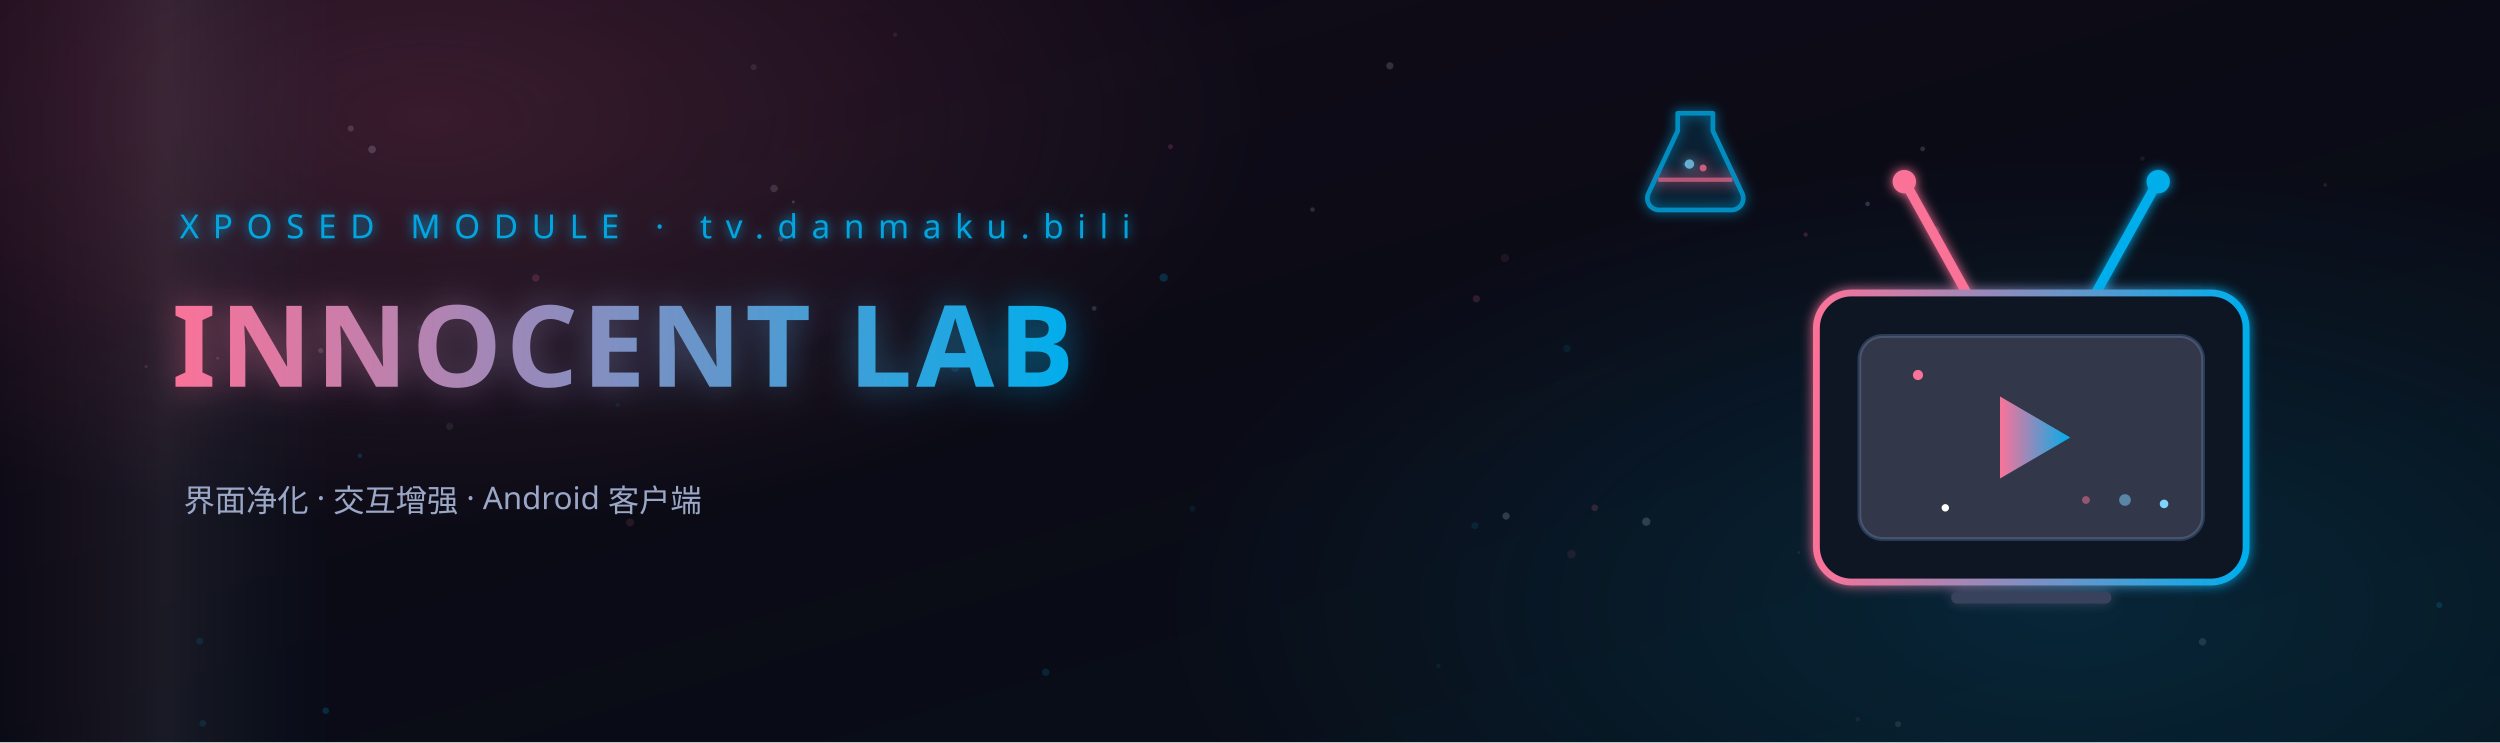
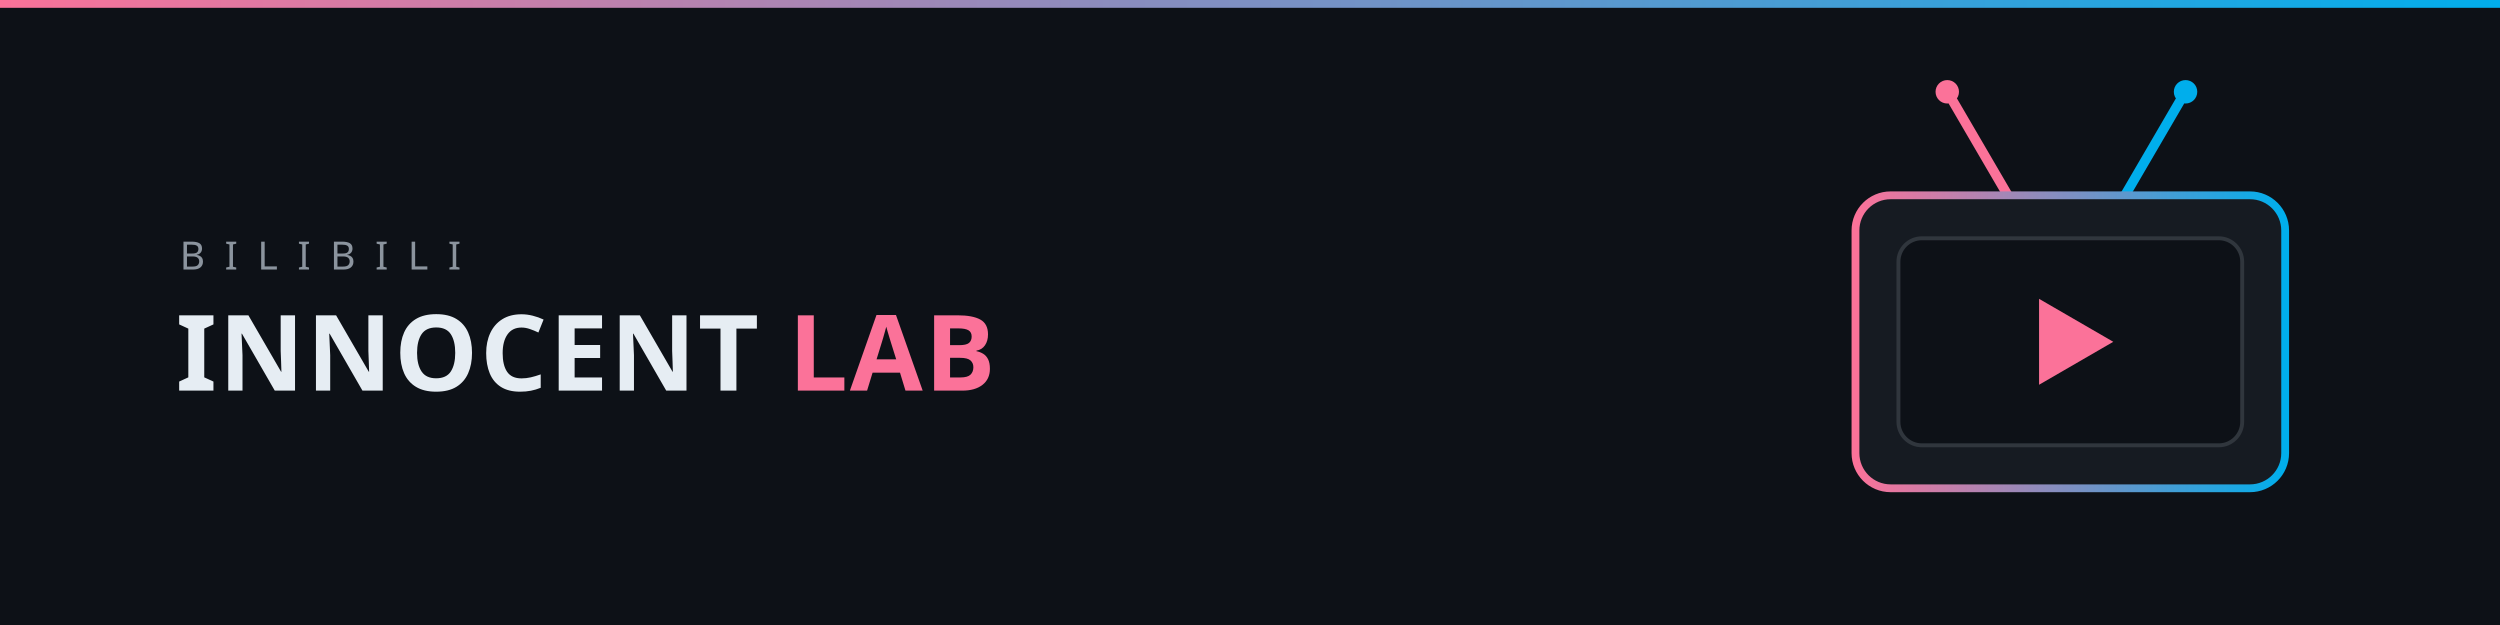
- <svg xmlns="http://www.w3.org/2000/svg" width="1280" height="380" viewBox="0 0 1280 380" role="img" aria-label="Bilibili Innocent Lab">
+ <svg xmlns="http://www.w3.org/2000/svg" width="1280" height="320" viewBox="0 0 1280 320" role="img" aria-label="Bilibili Innocent Lab">
  <defs>
-     <linearGradient id="bg" x1="0" y1="0" x2="1" y2="1">
-       <stop offset="0" stop-color="#140a18" />
-       <stop offset="0.52" stop-color="#0a0b16" />
-       <stop offset="1" stop-color="#071019" />
-     </linearGradient>
-     <radialGradient id="glowPink" cx="0.5" cy="0.5" r="0.5">
-       <stop offset="0" stop-color="#FB7299" stop-opacity="0.17" />
-       <stop offset="1" stop-color="#FB7299" stop-opacity="0" />
-     </radialGradient>
-     <radialGradient id="glowBlue" cx="0.5" cy="0.5" r="0.5">
-       <stop offset="0" stop-color="#00AEEC" stop-opacity="0.15" />
-       <stop offset="1" stop-color="#00AEEC" stop-opacity="0" />
-     </radialGradient>
-     <linearGradient id="titleGrad" x1="0" y1="0" x2="1" y2="0">
+     <linearGradient id="accent" x1="0" y1="0" x2="1" y2="0">
      <stop offset="0" stop-color="#FB7299" />
      <stop offset="1" stop-color="#00AEEC" />
    </linearGradient>
-     <linearGradient id="lineGrad" x1="0" y1="0" x2="1" y2="0">
-       <stop offset="0" stop-color="#FB7299" />
-       <stop offset="1" stop-color="#00AEEC" />
-     </linearGradient>
-     <linearGradient id="beamGrad" x1="0" y1="0" x2="1" y2="0">
-       <stop offset="0" stop-color="#FB7299" stop-opacity="0" />
-       <stop offset="0.5" stop-color="#ffffff" stop-opacity="0.5" />
-       <stop offset="1" stop-color="#00AEEC" stop-opacity="0" />
-     </linearGradient>
-     <filter id="soft" x="-40%" y="-40%" width="180%" height="180%">
-       <feGaussianBlur stdDeviation="3" result="b" />
-       <feMerge>
-         <feMergeNode in="b" />
-         <feMergeNode in="SourceGraphic" />
-       </feMerge>
-     </filter>
-     <filter id="blurOnly" x="-60%" y="-60%" width="220%" height="220%">
-       <feGaussianBlur stdDeviation="9" />
-     </filter>
  </defs>
-   <rect width="1280" height="380" fill="url(#bg)" />
-   <ellipse cx="220" cy="60" rx="430" ry="210" fill="url(#glowPink)">
-     <animate attributeName="opacity" values="0.7;1;0.7" dur="9s" repeatCount="indefinite" />
-   </ellipse>
-   <ellipse cx="1060" cy="310" rx="470" ry="230" fill="url(#glowBlue)">
-     <animate attributeName="opacity" values="1;0.68;1" dur="9s" repeatCount="indefinite" />
-   </ellipse>
-   <circle cx="770.5" cy="132.1" r="2.11" fill="#FB7299" opacity="0.09">
-     <animate attributeName="opacity" values="0.09;0.83;0.09" dur="3.06s" begin="-1.8s" repeatCount="indefinite" />
-   </circle>
-   <animateTransform attributeName="transform" type="translate" values="0 0;-20.5 14.9;0 0" dur="14.4s" repeatCount="indefinite" />
-   <circle cx="215.0" cy="167.9" r="1.53" fill="#00AEEC" opacity="0.1">
-     <animate attributeName="opacity" values="0.1;0.68;0.1" dur="6.43s" begin="-0.6s" repeatCount="indefinite" />
-   </circle>
-   <animateTransform attributeName="transform" type="translate" values="0 0;9.2 8.0;0 0" dur="9.2s" repeatCount="indefinite" />
-   <circle cx="956.2" cy="104.4" r="1.18" fill="#CFD8EA" opacity="0.19">
-     <animate attributeName="opacity" values="0.19;0.63;0.19" dur="6.4s" begin="-4.51s" repeatCount="indefinite" />
-   </circle>
-   <animateTransform attributeName="transform" type="translate" values="0 0;4.6 0.3;0 0" dur="11.8s" repeatCount="indefinite" />
-   <circle cx="977.1" cy="240.0" r="2.04" fill="#CFD8EA" opacity="0.09">
-     <animate attributeName="opacity" values="0.09;0.83;0.09" dur="2.82s" begin="-4.28s" repeatCount="indefinite" />
-   </circle>
-   <circle cx="111.4" cy="183.4" r="0.78" fill="#CFD8EA" opacity="0.14">
-     <animate attributeName="opacity" values="0.14;0.68;0.14" dur="4.87s" begin="-6.83s" repeatCount="indefinite" />
-   </circle>
-   <circle cx="74.8" cy="187.7" r="0.79" fill="#FB7299" opacity="0.17">
-     <animate attributeName="opacity" values="0.17;0.57;0.17" dur="4.49s" begin="-4.99s" repeatCount="indefinite" />
-   </circle>
-   <animateTransform attributeName="transform" type="translate" values="0 0;7.8 1.2;0 0" dur="9.3s" repeatCount="indefinite" />
-   <circle cx="1121.8" cy="160.6" r="2.06" fill="#00AEEC" opacity="0.11">
-     <animate attributeName="opacity" values="0.11;0.54;0.11" dur="3.66s" begin="-2.91s" repeatCount="indefinite" />
-   </circle>
-   <animateTransform attributeName="transform" type="translate" values="0 0;-20.9 3.7;0 0" dur="10.4s" repeatCount="indefinite" />
-   <circle cx="406.2" cy="103.4" r="0.79" fill="#CFD8EA" opacity="0.19">
-     <animate attributeName="opacity" values="0.19;0.8;0.19" dur="3.63s" begin="-0.69s" repeatCount="indefinite" />
-   </circle>
-   <animateTransform attributeName="transform" type="translate" values="0 0;-2.4 -9.5;0 0" dur="10.5s" repeatCount="indefinite" />
-   <circle cx="560.2" cy="157.9" r="1.2" fill="#CFD8EA" opacity="0.17">
-     <animate attributeName="opacity" values="0.17;0.8;0.17" dur="2.5s" begin="-0.77s" repeatCount="indefinite" />
-   </circle>
-   <circle cx="984.4" cy="76.2" r="1.24" fill="#CFD8EA" opacity="0.17">
-     <animate attributeName="opacity" values="0.17;0.57;0.17" dur="3.45s" begin="-3.43s" repeatCount="indefinite" />
-   </circle>
-   <circle cx="862.7" cy="84.2" r="1.07" fill="#00AEEC" opacity="0.2">
-     <animate attributeName="opacity" values="0.2;0.52;0.2" dur="3.66s" begin="-1.66s" repeatCount="indefinite" />
-   </circle>
-   <animateTransform attributeName="transform" type="translate" values="0 0;-21.5 6.0;0 0" dur="16.5s" repeatCount="indefinite" />
-   <circle cx="755.9" cy="153.0" r="1.86" fill="#FB7299" opacity="0.16">
-     <animate attributeName="opacity" values="0.16;0.75;0.16" dur="3.37s" begin="-6.69s" repeatCount="indefinite" />
-   </circle>
-   <animateTransform attributeName="transform" type="translate" values="0 0;-7.3 -5.3;0 0" dur="12.3s" repeatCount="indefinite" />
-   <circle cx="179.6" cy="65.8" r="1.56" fill="#CFD8EA" opacity="0.17">
-     <animate attributeName="opacity" values="0.17;0.68;0.17" dur="6.38s" begin="-5.16s" repeatCount="indefinite" />
-   </circle>
-   <animateTransform attributeName="transform" type="translate" values="0 0;4.3 -10.4;0 0" dur="13.4s" repeatCount="indefinite" />
-   <circle cx="595.8" cy="142.1" r="2.13" fill="#00AEEC" opacity="0.2">
-     <animate attributeName="opacity" values="0.2;0.8;0.2" dur="5.32s" begin="-5.29s" repeatCount="indefinite" />
-   </circle>
-   <circle cx="599.3" cy="75.1" r="1.27" fill="#FB7299" opacity="0.17">
-     <animate attributeName="opacity" values="0.17;0.66;0.17" dur="6.32s" begin="-4.92s" repeatCount="indefinite" />
-   </circle>
-   <circle cx="971.8" cy="370.8" r="1.52" fill="#CFD8EA" opacity="0.12">
-     <animate attributeName="opacity" values="0.12;0.84;0.12" dur="2.7s" begin="-2.38s" repeatCount="indefinite" />
-   </circle>
-   <animateTransform attributeName="transform" type="translate" values="0 0;-2.9 6.7;0 0" dur="9.1s" repeatCount="indefinite" />
-   <circle cx="802.3" cy="178.4" r="1.93" fill="#00AEEC" opacity="0.09">
-     <animate attributeName="opacity" values="0.09;0.65;0.09" dur="6.2s" begin="-1.2s" repeatCount="indefinite" />
-   </circle>
-   <animateTransform attributeName="transform" type="translate" values="0 0;9.6 4.2;0 0" dur="16.6s" repeatCount="indefinite" />
-   <circle cx="771.1" cy="264.2" r="1.86" fill="#CFD8EA" opacity="0.2">
-     <animate attributeName="opacity" values="0.2;0.8;0.2" dur="4.39s" begin="-1.51s" repeatCount="indefinite" />
-   </circle>
-   <animateTransform attributeName="transform" type="translate" values="0 0;3.7 -15.5;0 0" dur="10.7s" repeatCount="indefinite" />
-   <circle cx="230.2" cy="218.3" r="1.86" fill="#CFD8EA" opacity="0.08">
-     <animate attributeName="opacity" values="0.08;0.85;0.08" dur="3.06s" begin="-4.64s" repeatCount="indefinite" />
-   </circle>
-   <circle cx="711.6" cy="33.7" r="1.85" fill="#CFD8EA" opacity="0.18">
-     <animate attributeName="opacity" values="0.18;0.69;0.18" dur="5.19s" begin="-0.16s" repeatCount="indefinite" />
-   </circle>
-   <circle cx="1248.9" cy="309.8" r="1.57" fill="#00AEEC" opacity="0.17">
-     <animate attributeName="opacity" values="0.17;0.46;0.17" dur="3.81s" begin="-1.07s" repeatCount="indefinite" />
-   </circle>
-   <animateTransform attributeName="transform" type="translate" values="0 0;17.5 -0.8;0 0" dur="9.7s" repeatCount="indefinite" />
-   <circle cx="164.2" cy="179.5" r="1.34" fill="#CFD8EA" opacity="0.16">
-     <animate attributeName="opacity" values="0.16;0.51;0.16" dur="3.35s" begin="-3.89s" repeatCount="indefinite" />
-   </circle>
-   <animateTransform attributeName="transform" type="translate" values="0 0;18.7 6.9;0 0" dur="12.0s" repeatCount="indefinite" />
-   <circle cx="1096.9" cy="81.2" r="1.13" fill="#CFD8EA" opacity="0.08">
-     <animate attributeName="opacity" values="0.08;0.48;0.08" dur="6.5s" begin="-0.18s" repeatCount="indefinite" />
-   </circle>
-   <animateTransform attributeName="transform" type="translate" values="0 0;-19.7 -8.9;0 0" dur="14.2s" repeatCount="indefinite" />
-   <circle cx="816.5" cy="260.0" r="1.74" fill="#FB7299" opacity="0.17">
-     <animate attributeName="opacity" values="0.17;0.67;0.17" dur="2.51s" begin="-3.74s" repeatCount="indefinite" />
-   </circle>
-   <circle cx="610.6" cy="260.4" r="1.52" fill="#00AEEC" opacity="0.09">
-     <animate attributeName="opacity" values="0.09;0.57;0.09" dur="5.64s" begin="-5.33s" repeatCount="indefinite" />
-   </circle>
-   <circle cx="842.9" cy="267.1" r="2.12" fill="#CFD8EA" opacity="0.2">
-     <animate attributeName="opacity" values="0.2;0.71;0.2" dur="5.0s" begin="-1.07s" repeatCount="indefinite" />
-   </circle>
-   <animateTransform attributeName="transform" type="translate" values="0 0;-20.9 6.7;0 0" dur="12.4s" repeatCount="indefinite" />
-   <circle cx="103.8" cy="370.4" r="1.72" fill="#00AEEC" opacity="0.11">
-     <animate attributeName="opacity" values="0.11;0.76;0.11" dur="5.14s" begin="-1.97s" repeatCount="indefinite" />
-   </circle>
-   <animateTransform attributeName="transform" type="translate" values="0 0;-17.7 8.9;0 0" dur="14.0s" repeatCount="indefinite" />
-   <circle cx="986.0" cy="209.2" r="1.97" fill="#CFD8EA" opacity="0.17">
-     <animate attributeName="opacity" values="0.17;0.77;0.17" dur="3.67s" begin="-0.6s" repeatCount="indefinite" />
-   </circle>
-   <animateTransform attributeName="transform" type="translate" values="0 0;1.6 13.5;0 0" dur="12.2s" repeatCount="indefinite" />
-   <circle cx="755.1" cy="269.1" r="1.8" fill="#00AEEC" opacity="0.11">
-     <animate attributeName="opacity" values="0.11;0.67;0.11" dur="4.78s" begin="-6.8s" repeatCount="indefinite" />
-   </circle>
-   <circle cx="322.6" cy="267.5" r="2.06" fill="#FB7299" opacity="0.11">
-     <animate attributeName="opacity" values="0.11;0.46;0.11" dur="2.54s" begin="-4.95s" repeatCount="indefinite" />
-   </circle>
-   <circle cx="316.2" cy="207.3" r="1.11" fill="#00AEEC" opacity="0.09">
-     <animate attributeName="opacity" values="0.09;0.57;0.09" dur="3.37s" begin="-4.93s" repeatCount="indefinite" />
-   </circle>
-   <animateTransform attributeName="transform" type="translate" values="0 0;18.3 -1.4;0 0" dur="14.3s" repeatCount="indefinite" />
-   <circle cx="489.1" cy="188.4" r="2.07" fill="#00AEEC" opacity="0.14">
-     <animate attributeName="opacity" values="0.14;0.53;0.14" dur="4.14s" begin="-1.39s" repeatCount="indefinite" />
-   </circle>
-   <animateTransform attributeName="transform" type="translate" values="0 0;-10.4 -15.2;0 0" dur="18.0s" repeatCount="indefinite" />
-   <circle cx="274.3" cy="142.3" r="1.91" fill="#FB7299" opacity="0.17">
-     <animate attributeName="opacity" values="0.17;0.61;0.17" dur="4.11s" begin="-2.96s" repeatCount="indefinite" />
-   </circle>
-   <animateTransform attributeName="transform" type="translate" values="0 0;18.1 6.3;0 0" dur="10.8s" repeatCount="indefinite" />
-   <circle cx="102.3" cy="328.2" r="1.78" fill="#00AEEC" opacity="0.11">
-     <animate attributeName="opacity" values="0.11;0.73;0.11" dur="4.73s" begin="-0.81s" repeatCount="indefinite" />
-   </circle>
-   <circle cx="951.1" cy="368.3" r="1.18" fill="#FB7299" opacity="0.08">
-     <animate attributeName="opacity" values="0.08;0.66;0.08" dur="4.45s" begin="-0.62s" repeatCount="indefinite" />
-   </circle>
-   <circle cx="396.3" cy="96.5" r="1.91" fill="#CFD8EA" opacity="0.16">
-     <animate attributeName="opacity" values="0.16;0.47;0.16" dur="3.45s" begin="-1.18s" repeatCount="indefinite" />
-   </circle>
-   <animateTransform attributeName="transform" type="translate" values="0 0;2.8 -14.5;0 0" dur="11.9s" repeatCount="indefinite" />
-   <circle cx="166.8" cy="363.9" r="1.7" fill="#00AEEC" opacity="0.19">
-     <animate attributeName="opacity" values="0.19;0.56;0.19" dur="6.8s" begin="-6.63s" repeatCount="indefinite" />
-   </circle>
-   <animateTransform attributeName="transform" type="translate" values="0 0;19.8 6.1;0 0" dur="16.8s" repeatCount="indefinite" />
-   <circle cx="184.2" cy="233.3" r="1.19" fill="#00AEEC" opacity="0.19">
-     <animate attributeName="opacity" values="0.19;0.59;0.19" dur="6.79s" begin="-2.45s" repeatCount="indefinite" />
-   </circle>
-   <animateTransform attributeName="transform" type="translate" values="0 0;7.0 15.5;0 0" dur="14.8s" repeatCount="indefinite" />
-   <circle cx="458.3" cy="17.7" r="1.1" fill="#FB7299" opacity="0.11">
-     <animate attributeName="opacity" values="0.11;0.73;0.11" dur="4.67s" begin="-5.91s" repeatCount="indefinite" />
-   </circle>
-   <circle cx="399.7" cy="122.3" r="1.42" fill="#FB7299" opacity="0.18">
-     <animate attributeName="opacity" values="0.18;0.5;0.18" dur="5.8s" begin="-0.95s" repeatCount="indefinite" />
-   </circle>
-   <circle cx="924.5" cy="120.1" r="1.1" fill="#FB7299" opacity="0.19">
-     <animate attributeName="opacity" values="0.19;0.75;0.19" dur="3.24s" begin="-2.5s" repeatCount="indefinite" />
-   </circle>
-   <animateTransform attributeName="transform" type="translate" values="0 0;-17.1 11.7;0 0" dur="16.7s" repeatCount="indefinite" />
-   <circle cx="1025.1" cy="173.7" r="1.45" fill="#FB7299" opacity="0.15">
-     <animate attributeName="opacity" values="0.15;0.79;0.15" dur="3.57s" begin="-2.27s" repeatCount="indefinite" />
-   </circle>
-   <animateTransform attributeName="transform" type="translate" values="0 0;-20.4 4.0;0 0" dur="17.8s" repeatCount="indefinite" />
-   <circle cx="535.4" cy="344.2" r="1.89" fill="#00AEEC" opacity="0.16">
-     <animate attributeName="opacity" values="0.16;0.61;0.16" dur="2.95s" begin="-5.85s" repeatCount="indefinite" />
-   </circle>
-   <animateTransform attributeName="transform" type="translate" values="0 0;-3.4 4.4;0 0" dur="10.8s" repeatCount="indefinite" />
-   <circle cx="991.3" cy="117.9" r="1.87" fill="#CFD8EA" opacity="0.15">
-     <animate attributeName="opacity" values="0.15;0.54;0.15" dur="3.47s" begin="-3.81s" repeatCount="indefinite" />
-   </circle>
-   <circle cx="736.5" cy="341.0" r="1.1" fill="#00AEEC" opacity="0.09">
-     <animate attributeName="opacity" values="0.09;0.77;0.09" dur="2.56s" begin="-6.91s" repeatCount="indefinite" />
-   </circle>
-   <circle cx="921.1" cy="282.9" r="0.7" fill="#FB7299" opacity="0.12">
-     <animate attributeName="opacity" values="0.12;0.51;0.12" dur="5.67s" begin="-1.95s" repeatCount="indefinite" />
-   </circle>
-   <animateTransform attributeName="transform" type="translate" values="0 0;2.0 -1.9;0 0" dur="13.6s" repeatCount="indefinite" />
-   <circle cx="190.5" cy="76.5" r="1.97" fill="#CFD8EA" opacity="0.2">
-     <animate attributeName="opacity" values="0.2;0.57;0.2" dur="6.22s" begin="-6.75s" repeatCount="indefinite" />
-   </circle>
-   <animateTransform attributeName="transform" type="translate" values="0 0;-12.1 -0.2;0 0" dur="15.1s" repeatCount="indefinite" />
-   <circle cx="385.9" cy="34.4" r="1.54" fill="#CFD8EA" opacity="0.1">
-     <animate attributeName="opacity" values="0.1;0.77;0.1" dur="2.41s" begin="-6.54s" repeatCount="indefinite" />
-   </circle>
-   <animateTransform attributeName="transform" type="translate" values="0 0;-18.9 -3.1;0 0" dur="10.9s" repeatCount="indefinite" />
-   <circle cx="1026.1" cy="199.4" r="1.58" fill="#CFD8EA" opacity="0.12">
-     <animate attributeName="opacity" values="0.12;0.5;0.12" dur="5.23s" begin="-6.95s" repeatCount="indefinite" />
-   </circle>
-   <circle cx="804.6" cy="283.7" r="2.18" fill="#FB7299" opacity="0.09">
-     <animate attributeName="opacity" values="0.09;0.56;0.09" dur="5.85s" begin="-2.85s" repeatCount="indefinite" />
-   </circle>
-   <circle cx="1127.7" cy="328.6" r="1.89" fill="#CFD8EA" opacity="0.13">
-     <animate attributeName="opacity" values="0.13;0.65;0.13" dur="3.72s" begin="-5.73s" repeatCount="indefinite" />
-   </circle>
-   <animateTransform attributeName="transform" type="translate" values="0 0;-0.5 5.7;0 0" dur="17.4s" repeatCount="indefinite" />
-   <circle cx="672.0" cy="107.3" r="1.18" fill="#CFD8EA" opacity="0.17">
-     <animate attributeName="opacity" values="0.17;0.7;0.17" dur="4.87s" begin="-3.77s" repeatCount="indefinite" />
-   </circle>
-   <animateTransform attributeName="transform" type="translate" values="0 0;11.0 2.5;0 0" dur="16.9s" repeatCount="indefinite" />
-   <circle cx="1190.5" cy="94.7" r="0.93" fill="#FB7299" opacity="0.14">
-     <animate attributeName="opacity" values="0.14;0.76;0.14" dur="3.02s" begin="-6.26s" repeatCount="indefinite" />
-   </circle>
-   <animateTransform attributeName="transform" type="translate" values="0 0;7.1 14.0;0 0" dur="12.2s" repeatCount="indefinite" />
-   <circle cx="1076.6" cy="229.7" r="1.12" fill="#CFD8EA" opacity="0.15">
-     <animate attributeName="opacity" values="0.15;0.52;0.15" dur="6.2s" begin="-2.01s" repeatCount="indefinite" />
-   </circle>
-   <g opacity="0.13">
-     <rect x="0" y="-30" width="170" height="440" fill="url(#beamGrad)" />
-     <animateTransform attributeName="transform" type="translate" values="-280 0;1520 0" dur="6s" repeatCount="indefinite" />
-   </g>
-   <g filter="url(#soft)">
-     <text x="92" y="122" font-family="'Segoe UI','PingFang SC','Microsoft YaHei',sans-serif" font-size="17" letter-spacing="7" fill="#00AEEC" opacity="0.92">XPOSED MODULE · tv.danmaku.bili</text>
-   </g>
-   <text x="88" y="198" font-family="'Segoe UI','PingFang SC','Microsoft YaHei',sans-serif" font-size="58" font-weight="700" letter-spacing="2" fill="url(#titleGrad)" filter="url(#blurOnly)" opacity="0.5">INNOCENT LAB
-     <animate attributeName="opacity" values="0.32;0.6;0.32" dur="3.2s" repeatCount="indefinite" />
+   <rect width="1280" height="320" fill="#0d1117" />
+   <rect width="1280" height="4" fill="url(#accent)" />
+   <text x="92" y="138" font-family="'Segoe UI','PingFang SC','Microsoft YaHei',sans-serif" font-size="20" letter-spacing="10" fill="#8b949e">BILIBILI</text>
+   <text x="90" y="200" font-family="'Segoe UI','PingFang SC','Microsoft YaHei',sans-serif" font-size="54" font-weight="700" letter-spacing="1" fill="#e6edf3">INNOCENT <tspan fill="#FB7299">LAB</tspan>
  </text>
-   <text x="88" y="198" font-family="'Segoe UI','PingFang SC','Microsoft YaHei',sans-serif" font-size="58" font-weight="700" letter-spacing="2" fill="url(#titleGrad)">INNOCENT LAB</text>
-   <path d="M 94 224 H 468" stroke="url(#lineGrad)" stroke-width="3" stroke-linecap="round" stroke-dasharray="380" stroke-dashoffset="380" opacity="0.9">
-     <animate attributeName="stroke-dashoffset" values="380;0;0" keyTimes="0;0.28;1" dur="6s" repeatCount="indefinite" />
-   </path>
-   <text x="94" y="262" font-family="'Segoe UI','PingFang SC','Microsoft YaHei',sans-serif" font-size="16" fill="#9aa7c7">界面净化 · 交互增强 · Android 客户端</text>
  <g>
-     <animateTransform attributeName="transform" type="translate" values="0 0;0 -7;0 0" dur="5s" repeatCount="indefinite" />
-     <g transform="translate(868,58)" filter="url(#soft)" opacity="0.8">
-       <path d="M -9 0 h 18 v 9 l 15 32 a 6 6 0 0 1 -5.5 8.5 h -37 a 6 6 0 0 1 -5.5 -8.5 l 15 -32 z" fill="rgba(0,174,236,0.09)" stroke="#00AEEC" stroke-width="2.4" stroke-linejoin="round" />
-       <path d="M -19 34 h 38" stroke="#FB7299" stroke-width="2.2" opacity="0.85" />
-       <circle cx="-3" cy="26" r="2.4" fill="#7fd4ff">
-         <animate attributeName="cy" values="26;12" dur="3.4s" repeatCount="indefinite" />
-         <animate attributeName="opacity" values="0.9;0" dur="3.4s" repeatCount="indefinite" />
-       </circle>
-       <circle cx="4" cy="28" r="1.8" fill="#FB7299">
-         <animate attributeName="cy" values="28;12" dur="2.7s" begin="1.2s" repeatCount="indefinite" />
-         <animate attributeName="opacity" values="0.9;0" dur="2.7s" begin="1.2s" repeatCount="indefinite" />
-       </circle>
-     </g>
-   </g>
-   <g filter="url(#soft)">
-     <path d="M 1008 152 L 978 98" stroke="#FB7299" stroke-width="5" stroke-linecap="round" fill="none" />
-     <path d="M 1072 152 L 1102 98" stroke="#00AEEC" stroke-width="5" stroke-linecap="round" fill="none" />
-     <circle cx="975" cy="93" r="6" fill="#FB7299">
-       <animate attributeName="opacity" values="0.55;1;0.55" dur="2.6s" repeatCount="indefinite" />
-     </circle>
-     <circle cx="1105" cy="93" r="6" fill="#00AEEC">
-       <animate attributeName="opacity" values="1;0.55;1" dur="2.6s" repeatCount="indefinite" />
-     </circle>
-     <rect x="930" y="150" width="220" height="148" rx="18" fill="#0d1524" stroke="url(#lineGrad)" stroke-width="3.5" />
-     <path d="M 1002 306 h 76" stroke="#39435c" stroke-width="6" stroke-linecap="round" />
-     <rect x="952" y="172" width="176" height="104" rx="12" fill="#0a1120" stroke="#2c3a55" stroke-width="2" />
-     <rect x="952" y="172" width="176" height="104" rx="12" fill="#8b93a8" opacity="0.3">
-       <animate attributeName="opacity" values="0.3;0.05;0.3" dur="7s" repeatCount="indefinite" />
-     </rect>
-     <path d="M 1024 203 L 1024 245 L 1060 224 Z" fill="url(#lineGrad)">
-       <animate attributeName="opacity" values="0.75;1;0.75" dur="3.2s" repeatCount="indefinite" />
+     <path d="M 1028 100 L 1000 52" stroke="#FB7299" stroke-width="5" stroke-linecap="round" fill="none" />
+     <path d="M 1088 100 L 1116 52" stroke="#00AEEC" stroke-width="5" stroke-linecap="round" fill="none" />
+     <circle cx="997" cy="47" r="6" fill="#FB7299" />
+     <circle cx="1119" cy="47" r="6" fill="#00AEEC" />
+     <rect x="950" y="100" width="220" height="150" rx="18" fill="#161b22" stroke="url(#accent)" stroke-width="4" />
+     <rect x="972" y="122" width="176" height="106" rx="12" fill="#0d1117" stroke="#30363d" stroke-width="2" />
+     <path d="M 1044 153 L 1044 197 L 1082 175 Z" fill="#FB7299">
+       <animate attributeName="opacity" values="0.7;1;0.7" dur="3s" repeatCount="indefinite" />
    </path>
-     <circle cx="982" cy="192" r="2.6" fill="#FB7299">
-       <animate attributeName="opacity" values="0;0.9;0" dur="2.2s" begin="0.4s" repeatCount="indefinite" />
-     </circle>
-     <circle cx="1108" cy="258" r="2.2" fill="#7fd4ff">
-       <animate attributeName="opacity" values="0;0.9;0" dur="2.8s" begin="1.1s" repeatCount="indefinite" />
-     </circle>
-     <circle cx="996" cy="260" r="1.9" fill="#ffffff">
-       <animate attributeName="opacity" values="0;0.8;0" dur="2.5s" begin="1.8s" repeatCount="indefinite" />
-     </circle>
-     <circle cx="1088" cy="256" r="3" fill="#7fd4ff" opacity="0.5">
-       <animate attributeName="cy" values="256;184" dur="3.6s" repeatCount="indefinite" />
-       <animate attributeName="opacity" values="0.55;0" dur="3.6s" repeatCount="indefinite" />
-     </circle>
-     <circle cx="1068" cy="256" r="2" fill="#FB7299" opacity="0.5">
-       <animate attributeName="cy" values="256;184" dur="3.6s" begin="1.8s" repeatCount="indefinite" />
-       <animate attributeName="opacity" values="0.55;0" dur="3.6s" begin="1.8s" repeatCount="indefinite" />
-     </circle>
  </g>
</svg>
